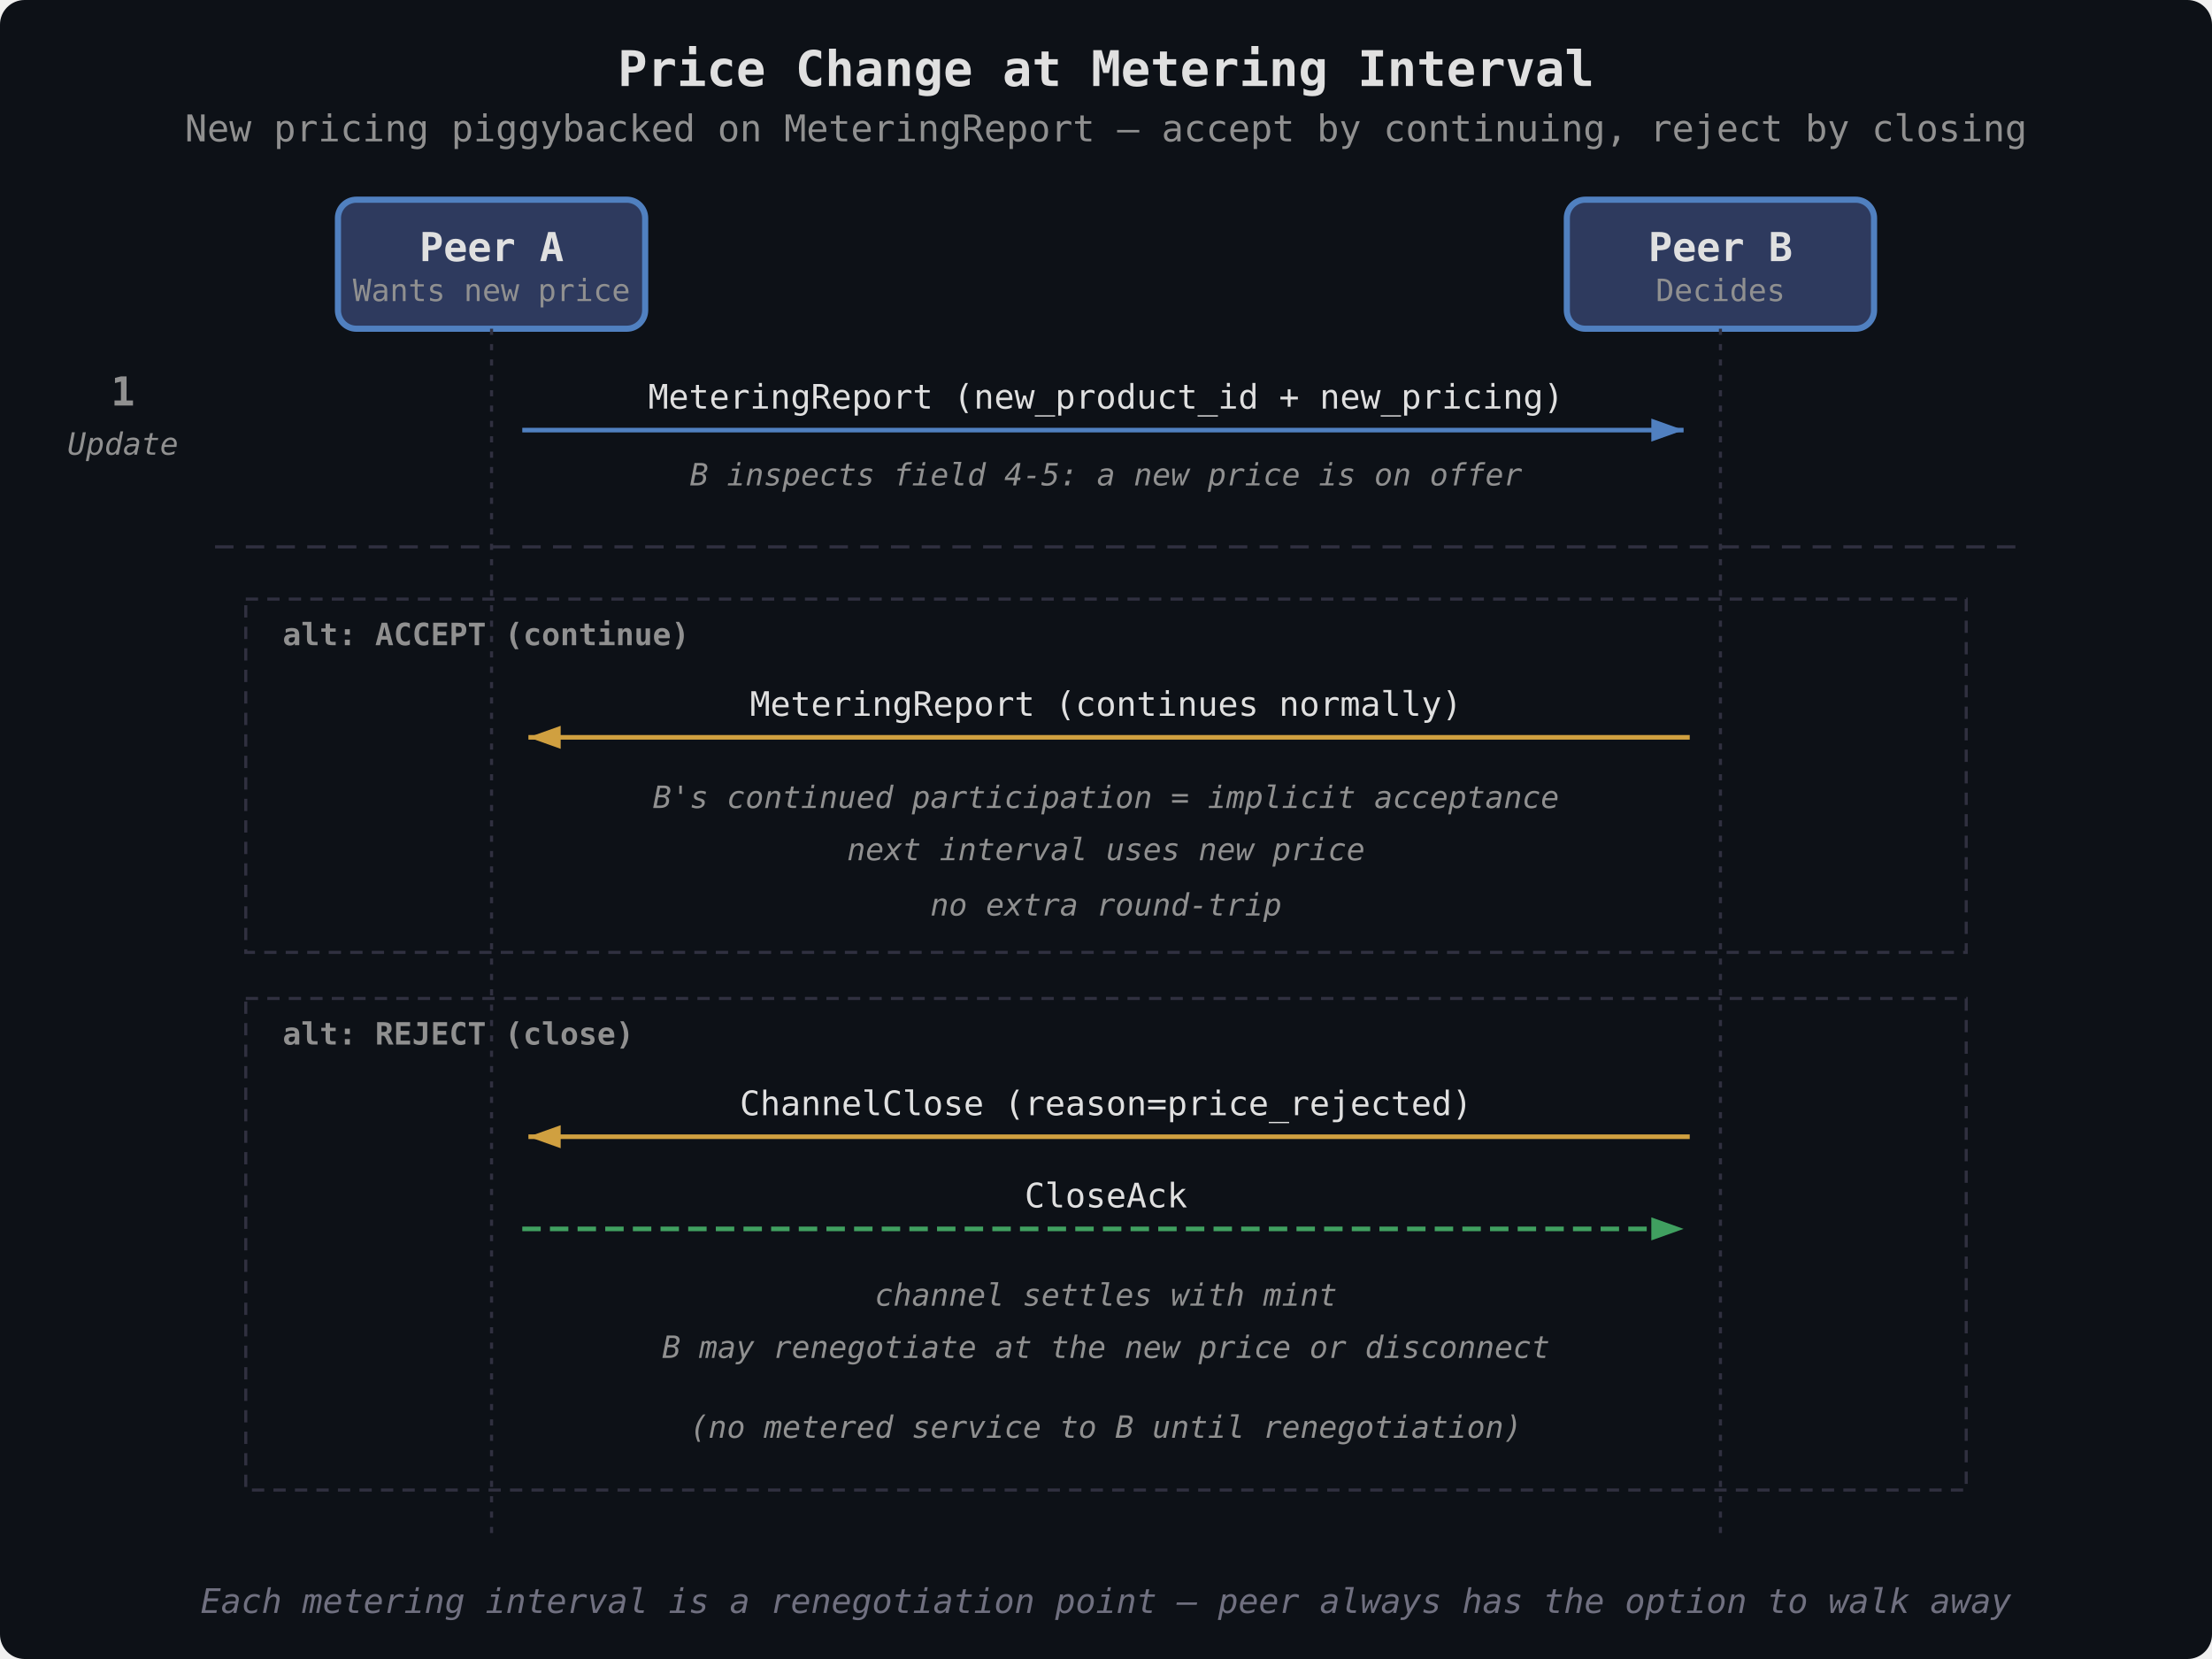
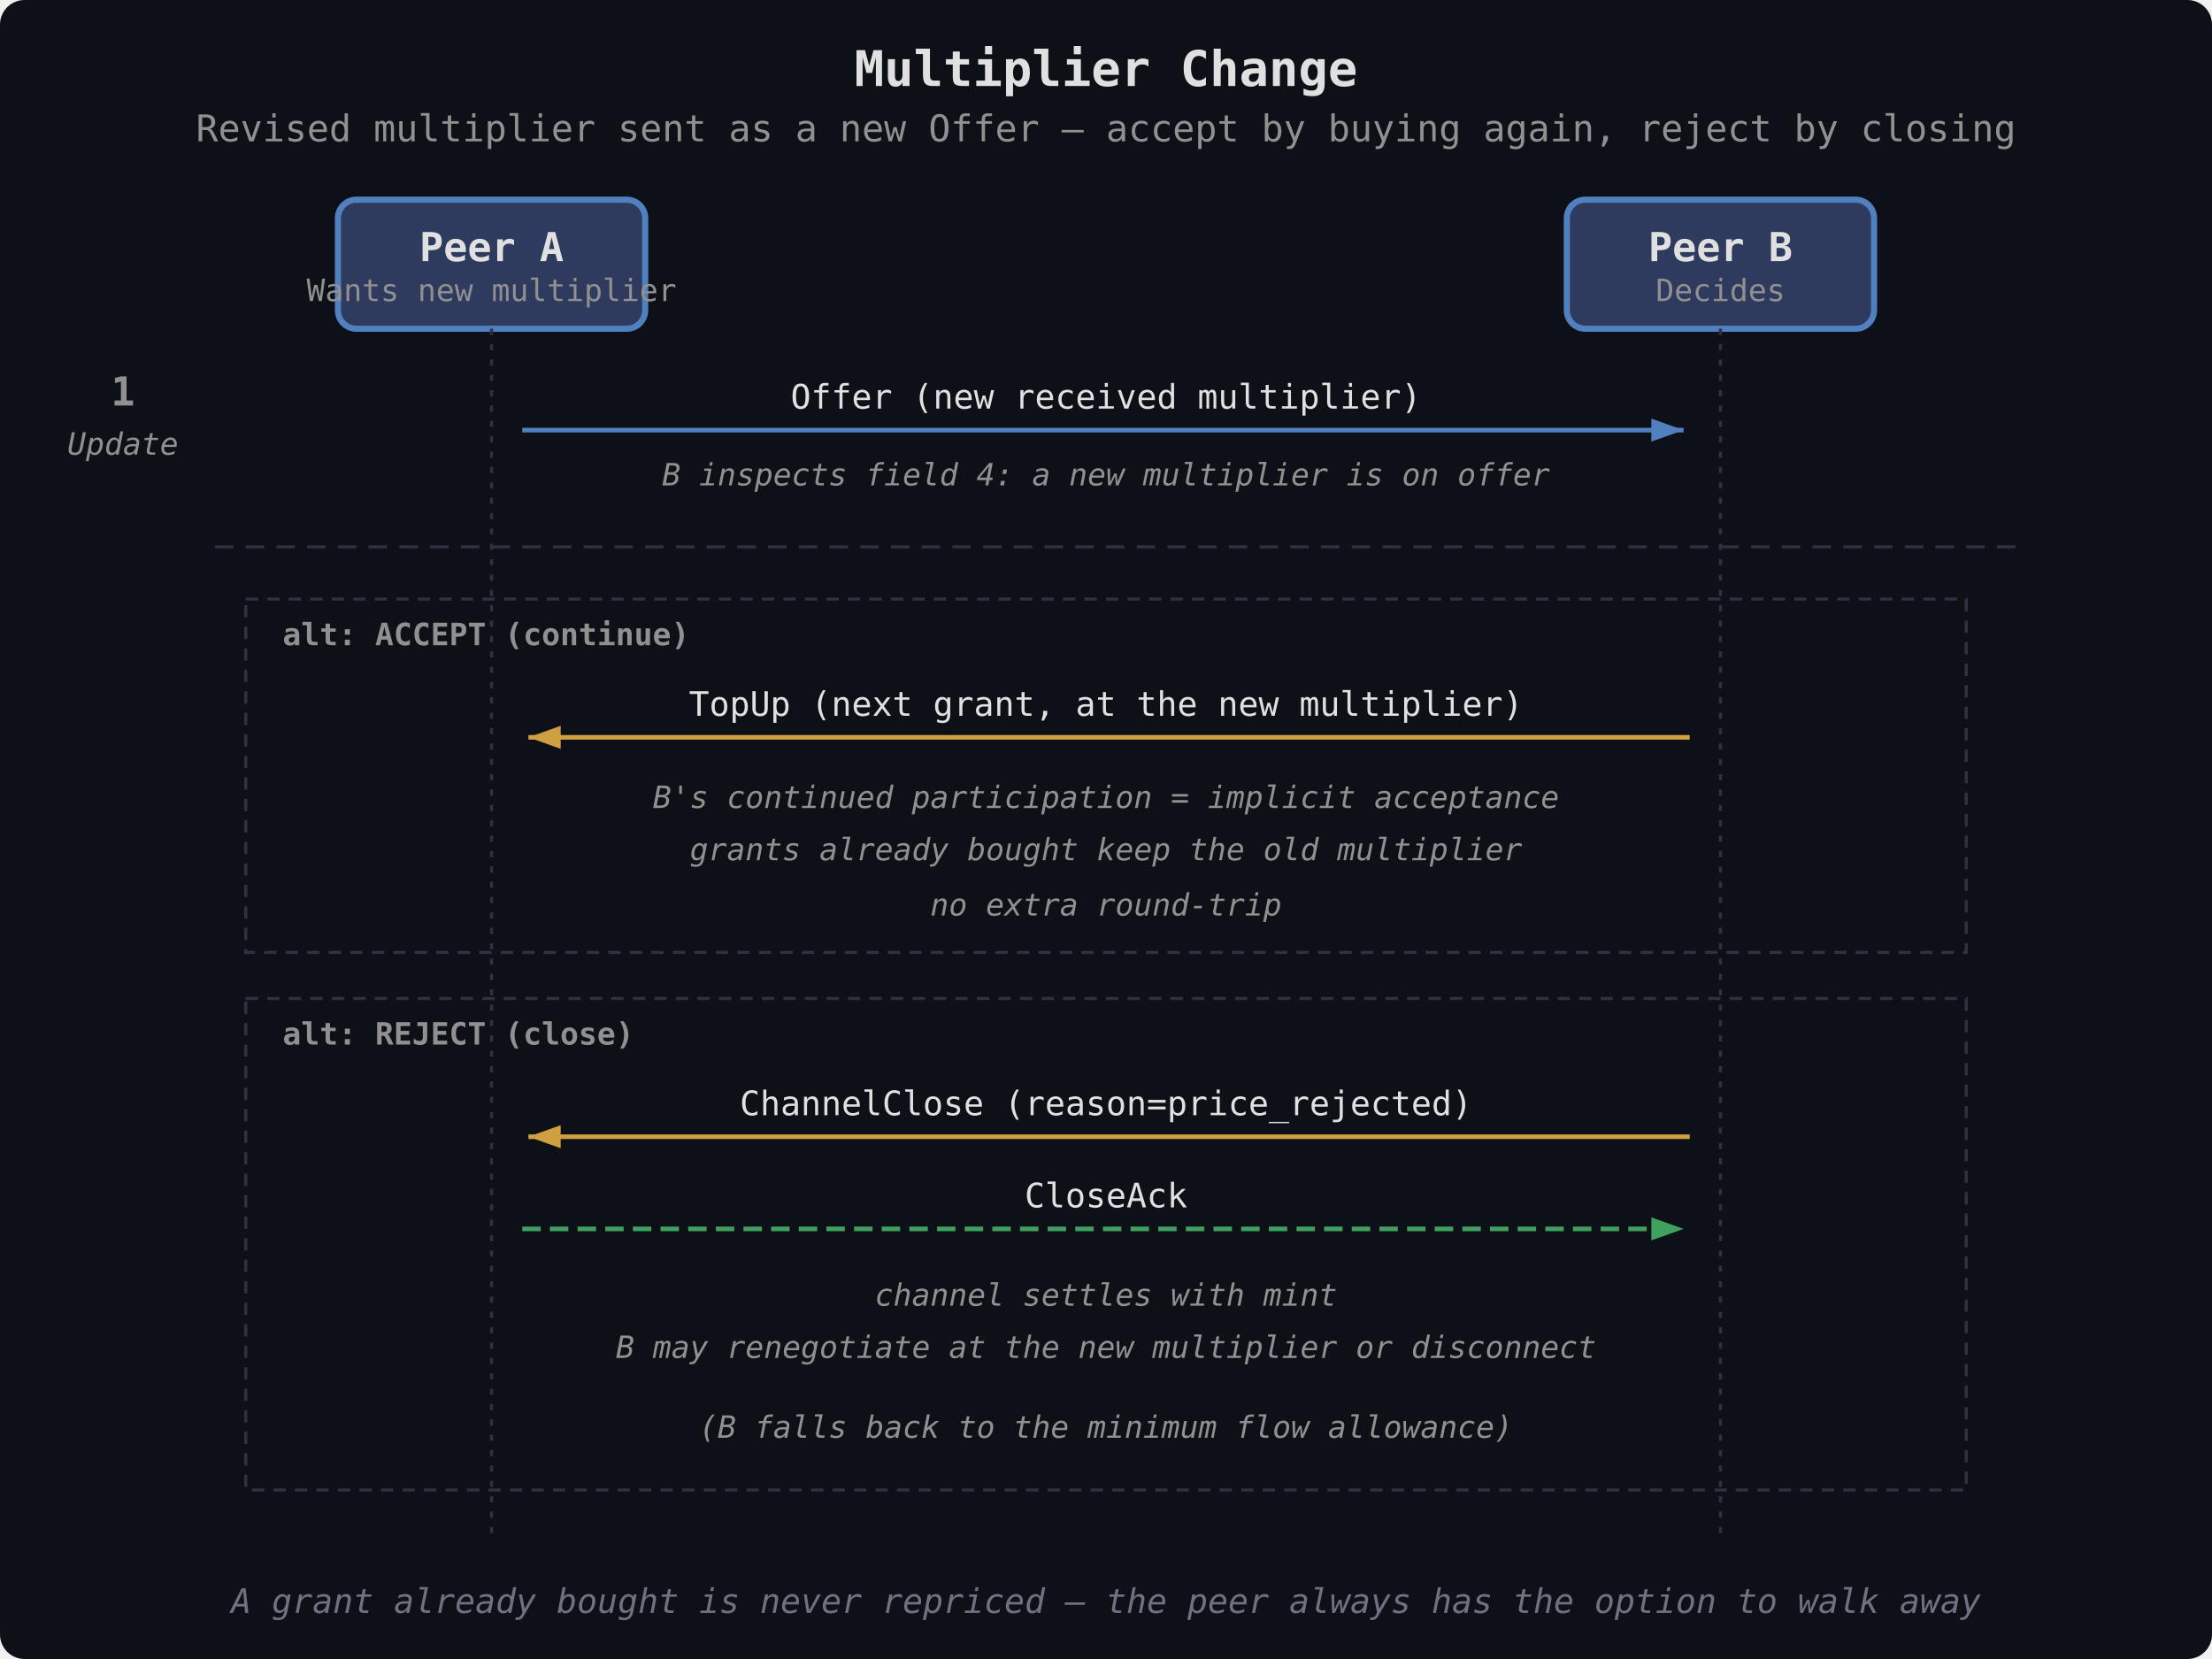
<svg xmlns="http://www.w3.org/2000/svg" viewBox="0 0 720 540" font-family="monospace" font-size="12">
  <style>
    text          { fill: #e0e0e0; }
    text.title    { font-size: 16px; font-weight: bold; }
    text.subtitle { font-size: 12px; fill: #909090; }
    text.nlabel   { font-size: 13px; font-weight: bold; }
    text.nrole    { font-size: 10px; fill: #909090; }
    text.plabel   { font-size: 13px; font-weight: bold; fill: #909090; }
    text.annot    { font-size: 10px; fill: #909090; font-style: italic; }
    text.alabel   { font-size: 11px; }
    text.caption  { font-size: 11px; fill: #707080; font-style: italic; }
    text.altlabel { font-size: 10px; font-weight: bold; fill: #909090; }
    line.sep      { stroke: #303040; stroke-width: 1; stroke-dasharray: 6,4; }
    line.life     { stroke: #303040; stroke-width: 1; stroke-dasharray: 2,3; }
    rect.alt      { fill: none; stroke: #303040; stroke-width: 1; stroke-dasharray: 4,3; }

    .bg           { fill: #0d1117; }
    .callout      { fill: #151520; }
    .node         { fill: #2e3a5e; stroke: #5080c0; }

    @media (prefers-color-scheme: light) {
      text          { fill: #1f2328; }
      text.subtitle, text.nrole, text.plabel, text.annot, text.altlabel,
      text.elabel, text.mdesc, text.tlabel { fill: #656d76; }
      text.caption  { fill: #7c8186; }
      line.sep, line.life { stroke: #d1d9e0; }
      rect.alt      { stroke: #d1d9e0; }
      .bg           { fill: #ffffff; }
      .callout      { fill: #f6f8fa; }
      .node, rect.node { fill: #ddf4ff; stroke: #0969da; }
      rect.compute, rect.result { fill: #f6f8fa; }
    }
  </style>
  <defs>
    <marker id="aR" markerWidth="7" markerHeight="5" refX="7" refY="2.5" orient="auto">
      <polygon points="0,0 7,2.5 0,5" fill="#5080c0" />
    </marker>
    <marker id="aL" markerWidth="7" markerHeight="5" refX="7" refY="2.5" orient="auto">
      <polygon points="0,0 7,2.5 0,5" fill="#d0a040" />
    </marker>
    <marker id="aG" markerWidth="7" markerHeight="5" refX="7" refY="2.5" orient="auto">
      <polygon points="0,0 7,2.5 0,5" fill="#40a060" />
    </marker>
  </defs>
  <rect width="720" height="540" rx="8" class="bg" />
-   <text x="360" y="28" text-anchor="middle" class="title">Price Change at Metering Interval</text>
-   <text x="360" y="46" text-anchor="middle" class="subtitle">New pricing piggybacked on MeteringReport — accept by continuing, reject by closing</text>
+   <text x="360" y="28" text-anchor="middle" class="title">Multiplier Change</text>
+   <text x="360" y="46" text-anchor="middle" class="subtitle">Revised multiplier sent as a new Offer — accept by buying again, reject by closing</text>
  <rect x="110" y="65" width="100" height="42" class="node" stroke-width="2" rx="6" />
  <text x="160" y="85" text-anchor="middle" class="nlabel">Peer A</text>
-   <text x="160" y="98" text-anchor="middle" class="nrole">Wants new price</text>
+   <text x="160" y="98" text-anchor="middle" class="nrole">Wants new multiplier</text>
  <rect x="510" y="65" width="100" height="42" class="node" stroke-width="2" rx="6" />
  <text x="560" y="85" text-anchor="middle" class="nlabel">Peer B</text>
  <text x="560" y="98" text-anchor="middle" class="nrole">Decides</text>
  <line x1="160" y1="107" x2="160" y2="500" class="life" />
  <line x1="560" y1="107" x2="560" y2="500" class="life" />
  <text x="40" y="132" text-anchor="middle" class="plabel">1</text>
  <text x="40" y="148" text-anchor="middle" class="annot">Update</text>
  <line x1="170" y1="140" x2="548" y2="140" stroke="#5080c0" stroke-width="1.5" marker-end="url(#aR)" />
-   <text x="360" y="133" text-anchor="middle" class="alabel" fill="#5080c0">MeteringReport (new_product_id + new_pricing)</text>
-   <text x="360" y="158" text-anchor="middle" class="annot">B inspects field 4-5: a new price is on offer</text>
+   <text x="360" y="133" text-anchor="middle" class="alabel" fill="#5080c0">Offer (new received multiplier)</text>
+   <text x="360" y="158" text-anchor="middle" class="annot">B inspects field 4: a new multiplier is on offer</text>
  <line x1="70" y1="178" x2="660" y2="178" class="sep" />
  <rect x="80" y="195" width="560" height="115" class="alt" />
  <text x="92" y="210" class="altlabel">alt: ACCEPT (continue)</text>
  <line x1="550" y1="240" x2="172" y2="240" stroke="#d0a040" stroke-width="1.5" marker-end="url(#aL)" />
-   <text x="360" y="233" text-anchor="middle" class="alabel" fill="#d0a040">MeteringReport (continues normally)</text>
+   <text x="360" y="233" text-anchor="middle" class="alabel" fill="#d0a040">TopUp (next grant, at the new multiplier)</text>
  <text x="360" y="263" text-anchor="middle" class="annot">B's continued participation = implicit acceptance</text>
-   <text x="360" y="280" text-anchor="middle" class="annot">next interval uses new price</text>
+   <text x="360" y="280" text-anchor="middle" class="annot">grants already bought keep the old multiplier</text>
  <text x="360" y="298" text-anchor="middle" class="annot">no extra round-trip</text>
  <rect x="80" y="325" width="560" height="160" class="alt" />
  <text x="92" y="340" class="altlabel">alt: REJECT (close)</text>
  <line x1="550" y1="370" x2="172" y2="370" stroke="#d0a040" stroke-width="1.5" marker-end="url(#aL)" />
  <text x="360" y="363" text-anchor="middle" class="alabel" fill="#d0a040">ChannelClose (reason=price_rejected)</text>
  <line x1="170" y1="400" x2="548" y2="400" stroke="#40a060" stroke-width="1.5" stroke-dasharray="6,3" marker-end="url(#aG)" />
  <text x="360" y="393" text-anchor="middle" class="alabel" fill="#40a060">CloseAck</text>
  <text x="360" y="425" text-anchor="middle" class="annot">channel settles with mint</text>
-   <text x="360" y="442" text-anchor="middle" class="annot">B may renegotiate at the new price or disconnect</text>
-   <text x="360" y="468" text-anchor="middle" class="annot">(no metered service to B until renegotiation)</text>
-   <text x="360" y="525" text-anchor="middle" class="caption">Each metering interval is a renegotiation point — peer always has the option to walk away</text>
+   <text x="360" y="442" text-anchor="middle" class="annot">B may renegotiate at the new multiplier or disconnect</text>
+   <text x="360" y="468" text-anchor="middle" class="annot">(B falls back to the minimum flow allowance)</text>
+   <text x="360" y="525" text-anchor="middle" class="caption">A grant already bought is never repriced — the peer always has the option to walk away</text>
</svg>
